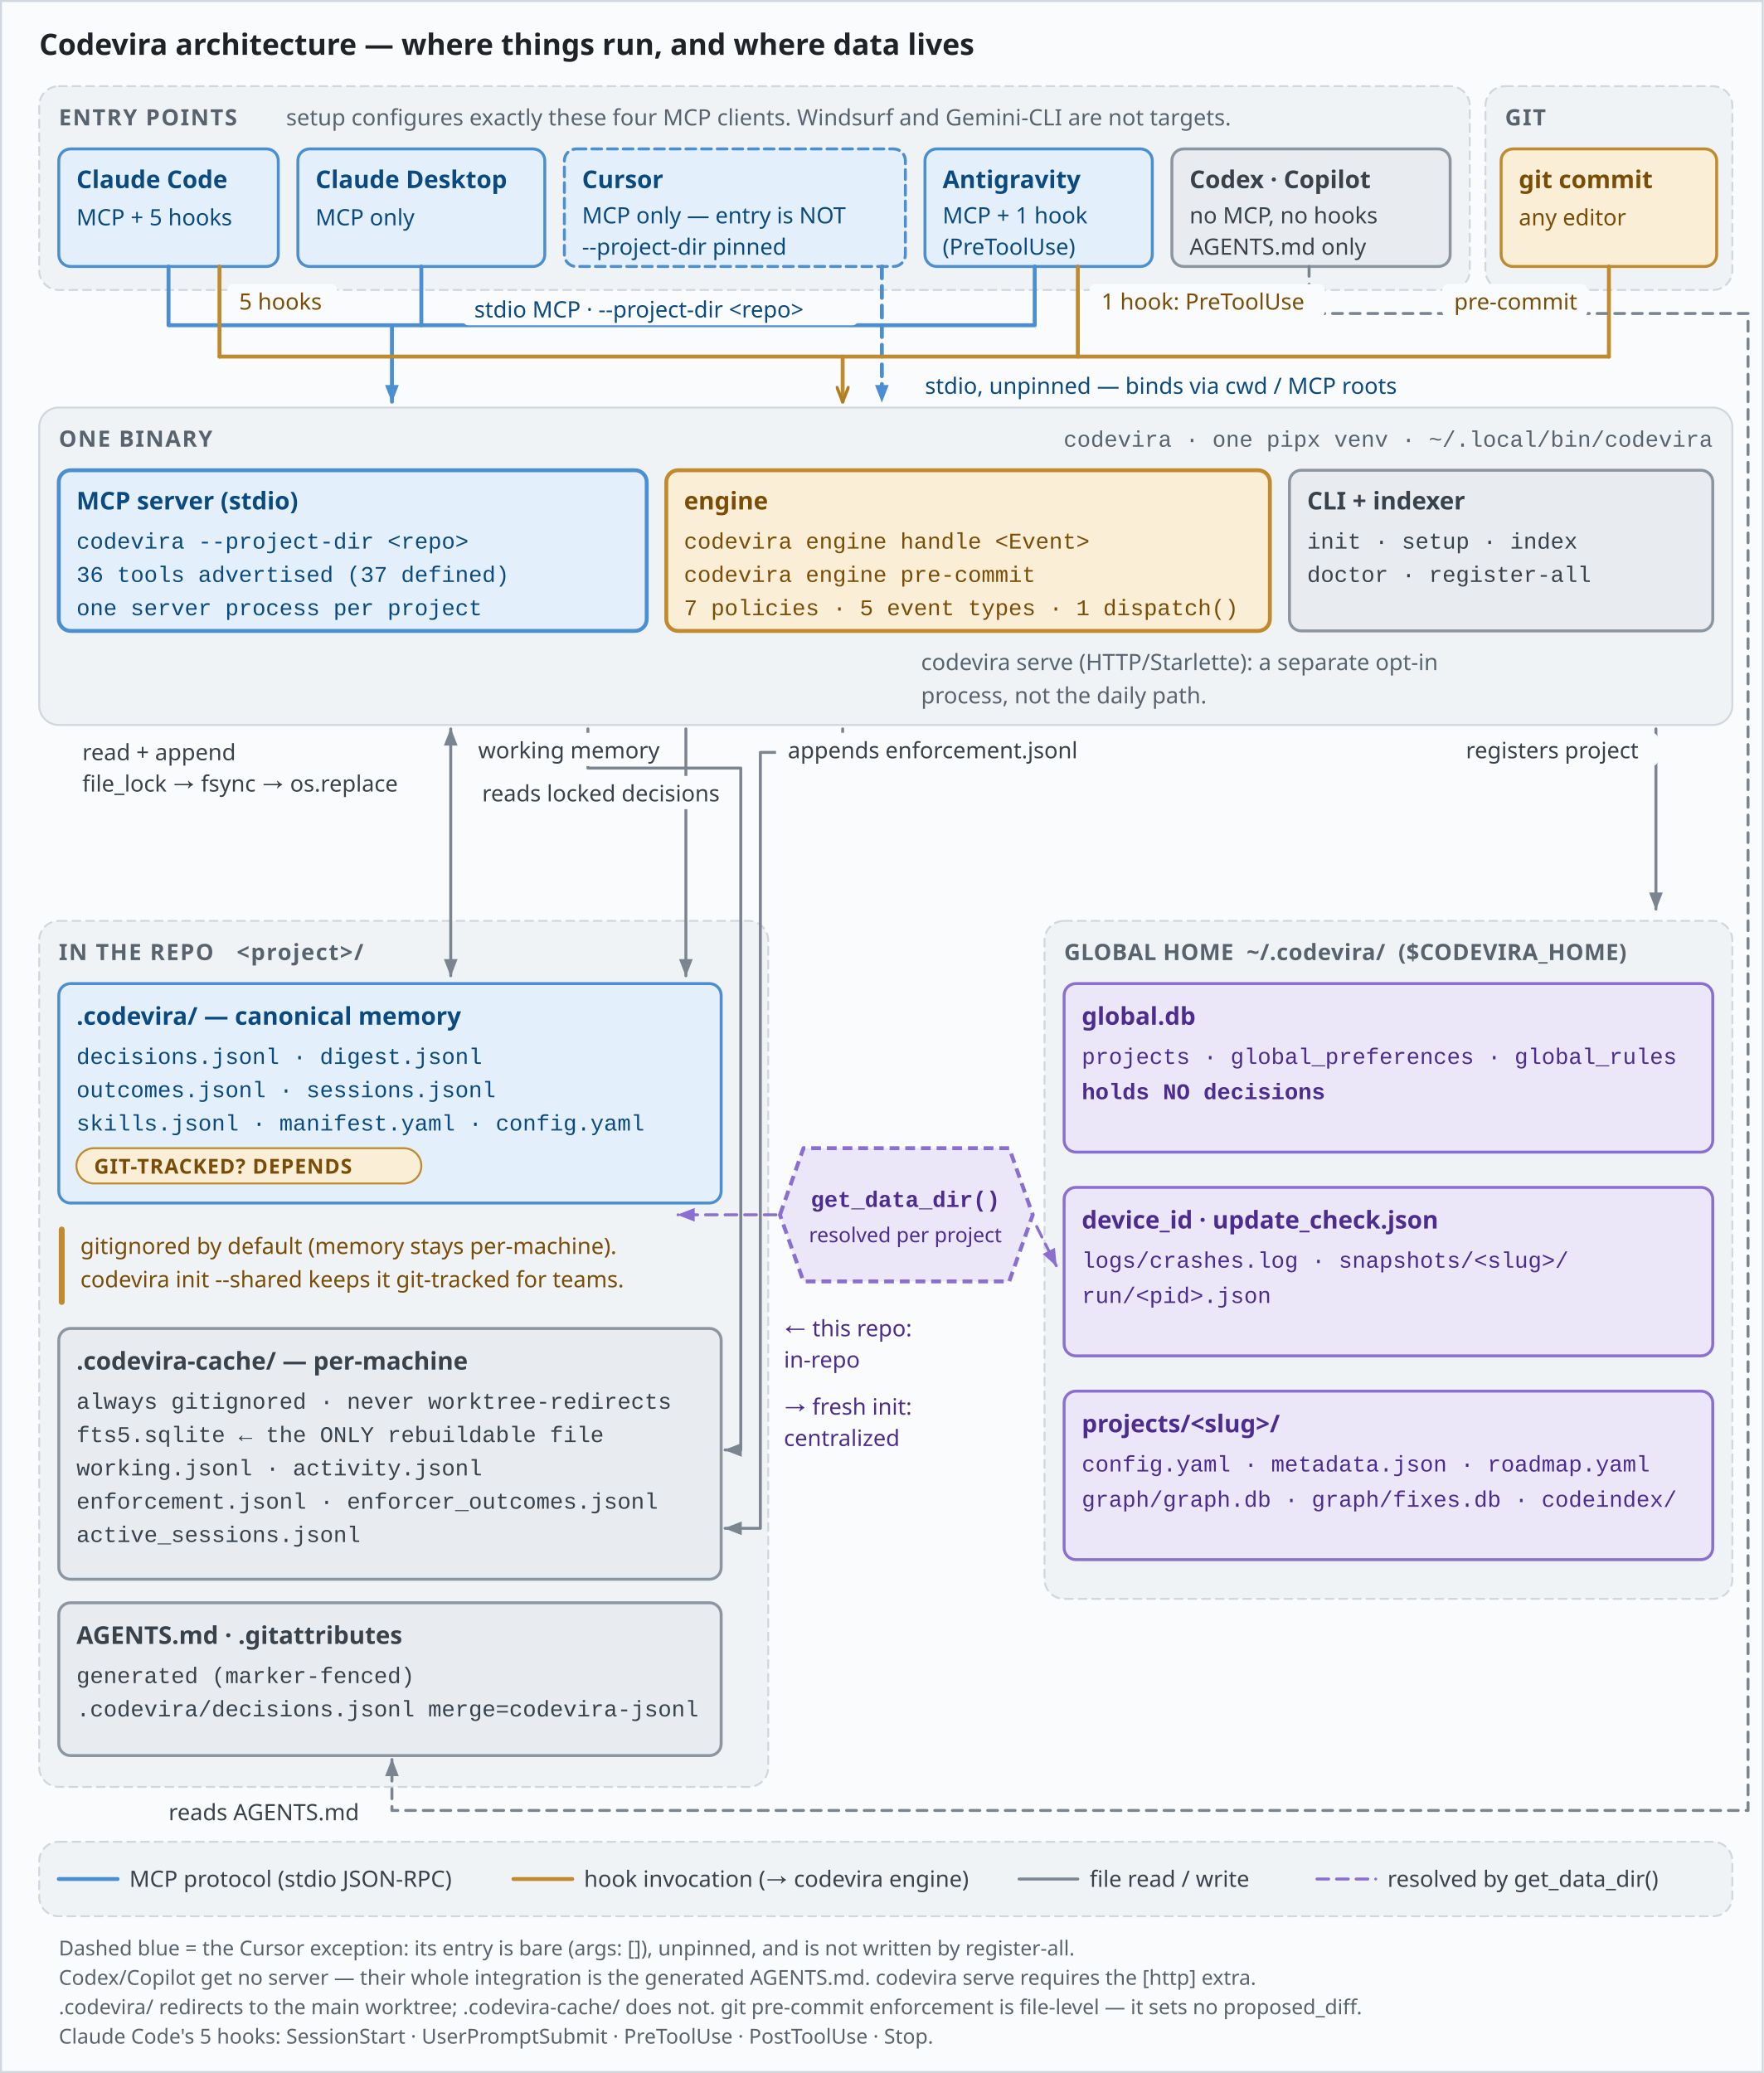
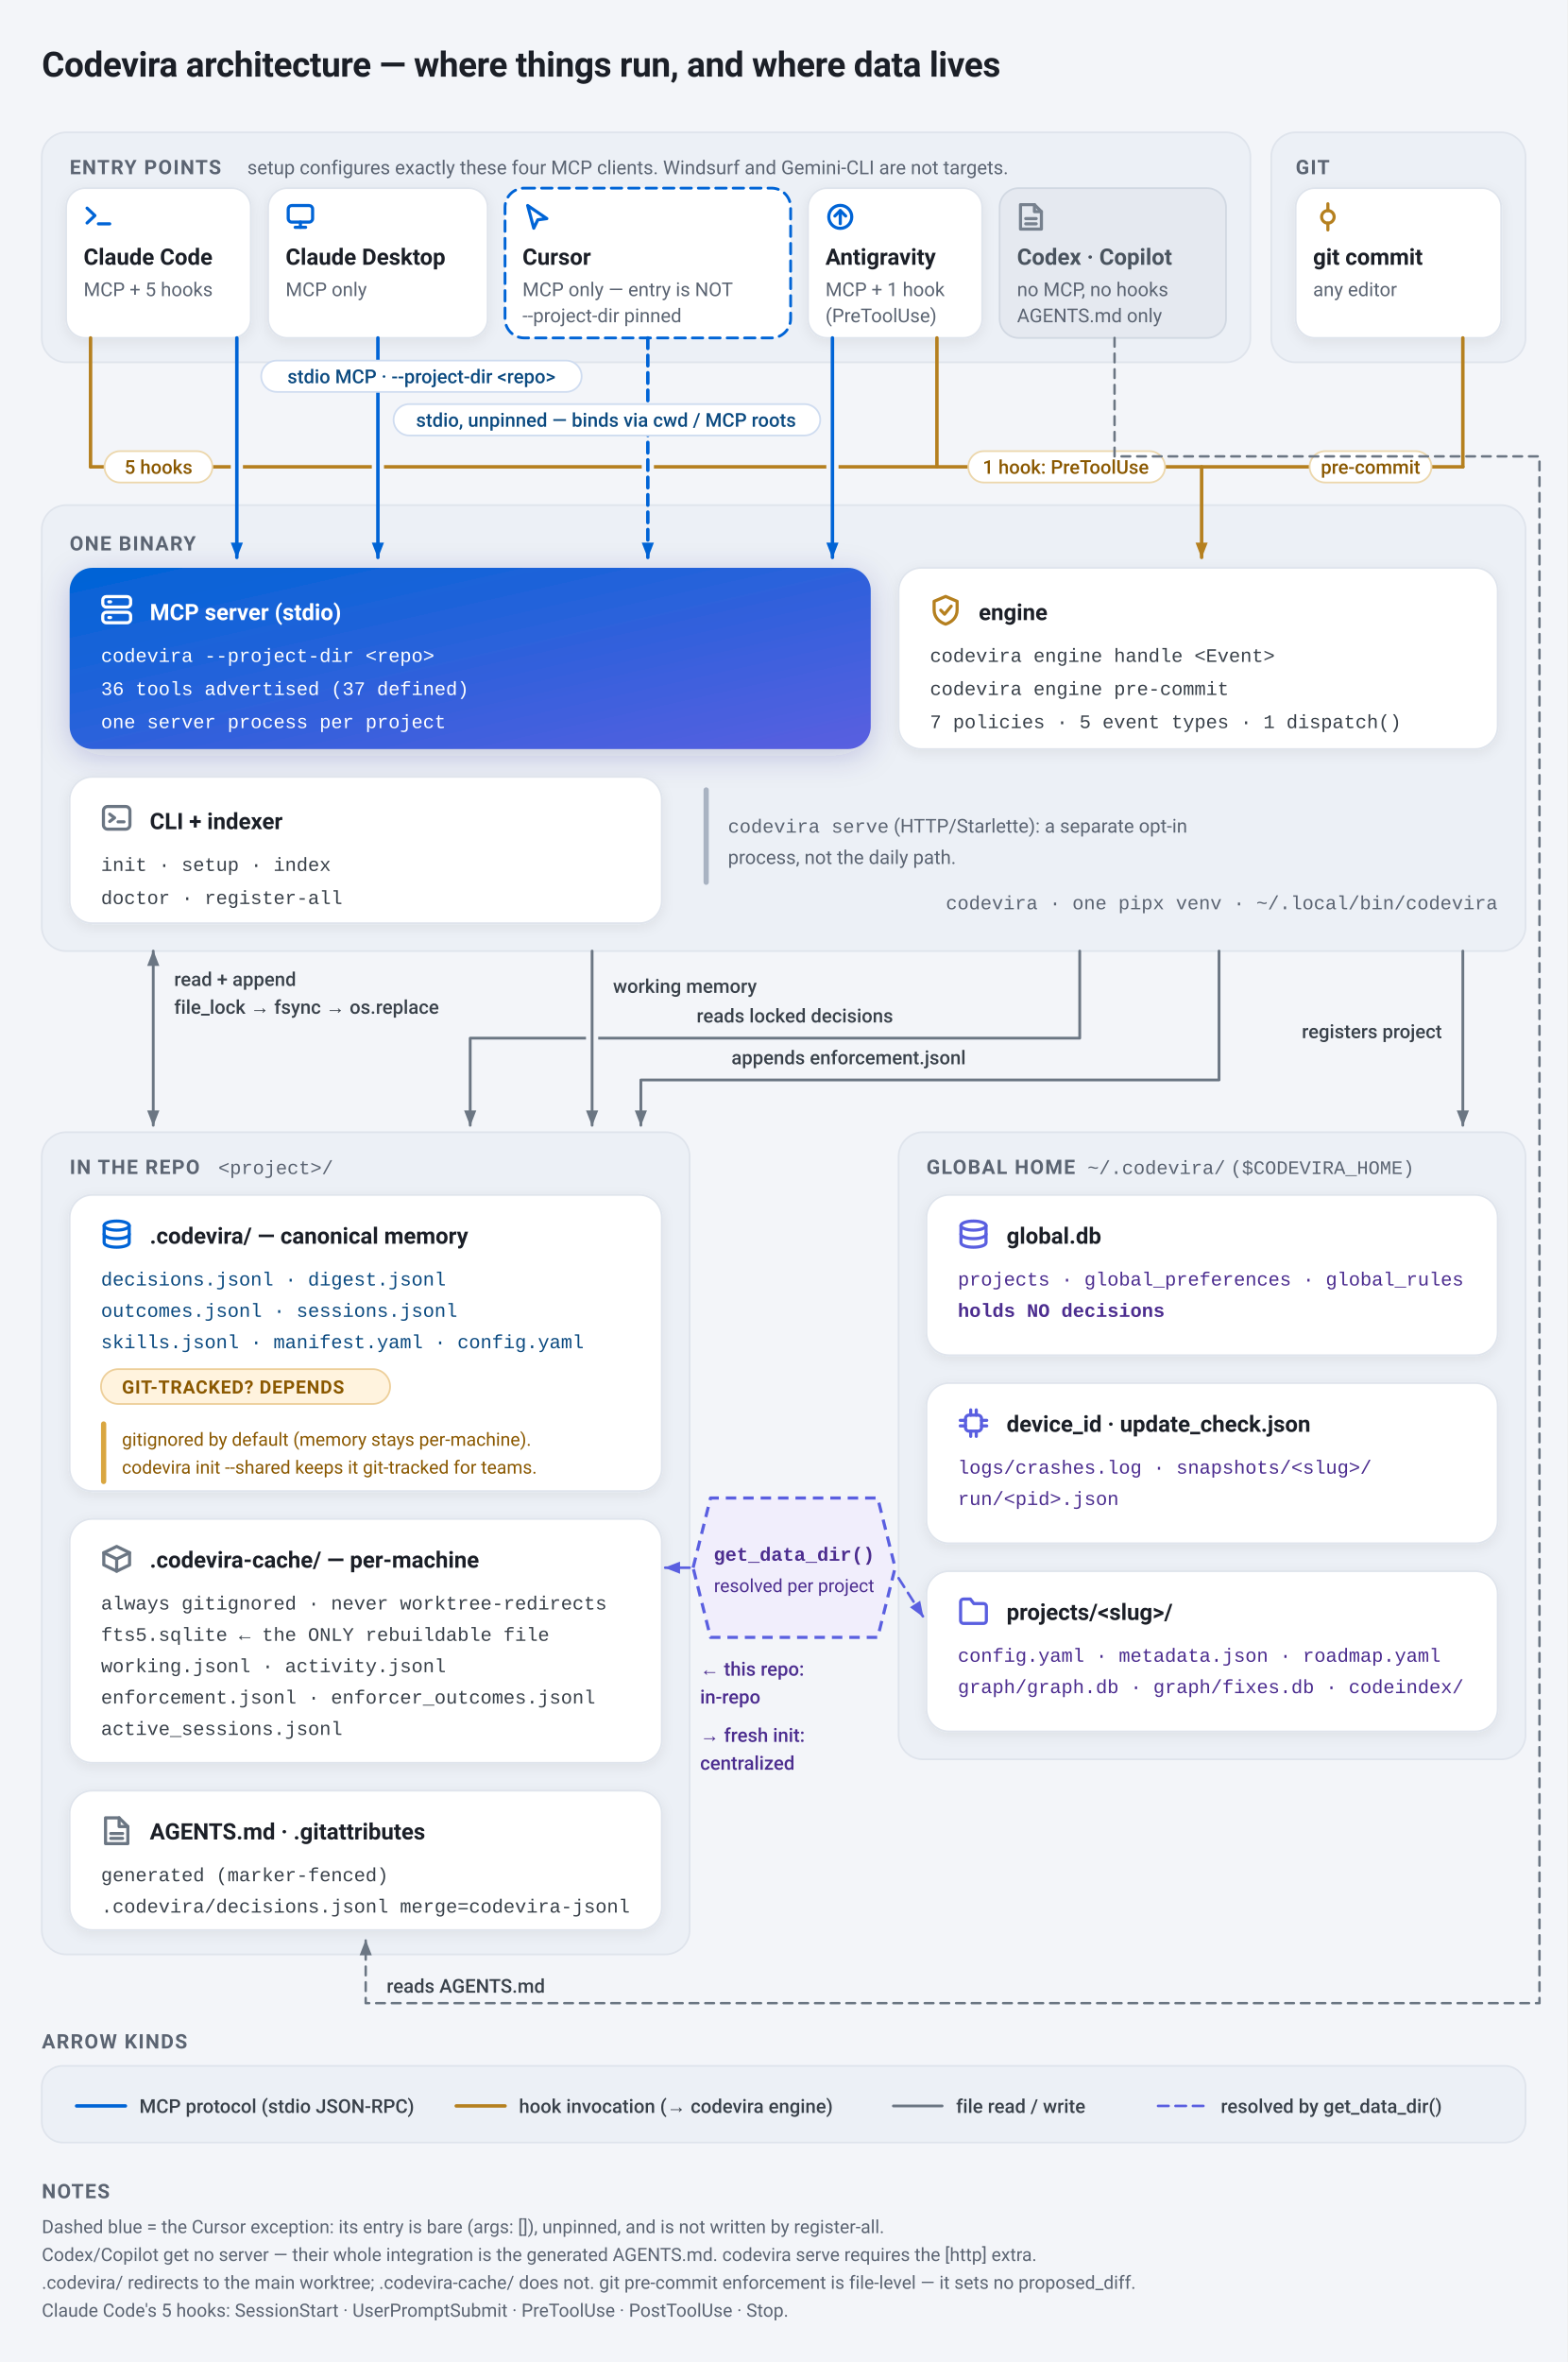
- <svg xmlns="http://www.w3.org/2000/svg" width="900" height="1058" viewBox="0 0 900 1058" preserveAspectRatio="xMidYMid meet" role="img" aria-label="Codevira architecture: entry points, the codevira binary, the two in-repo stores, and the global home" font-family="ui-sans-serif,-apple-system,BlinkMacSystemFont,'Segoe UI','Noto Sans',Helvetica,Arial,sans-serif">
+ <svg xmlns="http://www.w3.org/2000/svg" width="900" height="1356" viewBox="0 0 900 1356" preserveAspectRatio="xMidYMid meet" role="img" aria-label="Codevira architecture: entry points, the codevira binary, the two in-repo stores, and the global home">
  <defs>
+     <linearGradient id="focal" x1="0" y1="0" x2="1" y2="1">
+       <stop offset="0" stop-color="#0064d6" />
+       <stop offset="1" stop-color="#5a5fe0" />
+     </linearGradient>
+     <filter id="sh" x="-40%" y="-40%" width="180%" height="180%">
+       <feDropShadow dx="0" dy="2" stdDeviation="3.5" flood-color="#1b1f27" flood-opacity="0.07" />
+     </filter>
+     <filter id="shbig" x="-40%" y="-40%" width="180%" height="180%">
+       <feDropShadow dx="0" dy="4" stdDeviation="9" flood-color="#2b2f7a" flood-opacity="0.20" />
+     </filter>
    <marker id="ahBlue" markerUnits="userSpaceOnUse" markerWidth="9" markerHeight="7" refX="8.5" refY="3.5" orient="auto">
-       <path d="M0 0 L9 3.5 L0 7 z" fill="#4b8fd0" />
-     </marker>
-     <marker id="ahAmber" markerUnits="userSpaceOnUse" markerWidth="9" markerHeight="7" refX="8" refY="3.5" orient="auto">
-       <path d="M0.5 0.5 L8 3.5 L0.5 6.5" fill="none" stroke="#b07d22" stroke-width="1.6" stroke-linecap="round" stroke-linejoin="round" />
+       <path d="M0 0 L9 3.5 L0 7 z" fill="#0064d6" />
+     </marker>
+     <marker id="ahAmber" markerUnits="userSpaceOnUse" markerWidth="9" markerHeight="7" refX="8.5" refY="3.5" orient="auto">
+       <path d="M0 0 L9 3.5 L0 7 z" fill="#b5801f" />
    </marker>
    <marker id="ahSlate" markerUnits="userSpaceOnUse" markerWidth="9" markerHeight="7" refX="8.5" refY="3.5" orient="auto">
-       <path d="M0 0 L9 3.5 L0 7 z" fill="#7b8590" />
+       <path d="M0 0 L9 3.5 L0 7 z" fill="#6b7683" />
    </marker>
    <marker id="ahSlateBack" markerUnits="userSpaceOnUse" markerWidth="9" markerHeight="7" refX="0.5" refY="3.5" orient="auto">
-       <path d="M9 0 L0 3.5 L9 7 z" fill="#7b8590" />
-     </marker>
-     <marker id="ahPurple" markerUnits="userSpaceOnUse" markerWidth="9" markerHeight="7" refX="8.5" refY="3.5" orient="auto">
-       <path d="M0 0 L9 3.5 L0 7 z" fill="#8a6fd0" />
-     </marker>
+       <path d="M9 0 L0 3.5 L9 7 z" fill="#6b7683" />
+     </marker>
+     <marker id="ahViolet" markerUnits="userSpaceOnUse" markerWidth="9" markerHeight="7" refX="8.5" refY="3.5" orient="auto">
+       <path d="M0 0 L9 3.5 L0 7 z" fill="#5a5fe0" />
+     </marker>
+     <style>
+       text{font-family:-apple-system,BlinkMacSystemFont,"Segoe UI",Roboto,"Helvetica Neue",Arial,sans-serif;fill:#1b1f27}
+       .h1{font-size:20px;font-weight:700;letter-spacing:-0.2px}
+       .eyebrow{font-size:11.5px;font-weight:700;letter-spacing:0.06em;fill:#5b6472}
+       .cap{font-size:11px;fill:#5b6472}
+       .ct{font-size:13px;font-weight:700}
+       .cs{font-size:11px;fill:#5b6472}
+       .m{font-family:ui-monospace,SFMono-Regular,"SF Mono",Menlo,Consolas,"Liberation Mono",monospace;font-size:11px}
+       .lbl{font-size:11px;font-weight:500;fill:#39414a}
+       .fn{font-size:10.5px;fill:#5b6472}
+       .ico{fill:none;stroke-width:1.8;stroke-linecap:round;stroke-linejoin:round}
+     </style>
  </defs>
-   <rect x="0" y="0" width="900" height="1058" fill="#fafbfc" />
-   <rect x="0.5" y="0.5" width="899" height="1057" fill="none" stroke="#d0d7de" stroke-width="1" />
-   <text x="20" y="28" font-size="15" font-weight="600" fill="#1f2328">Codevira architecture — where things run, and where data lives</text>
+   <rect x="0" y="0" width="900" height="1356" fill="#f3f5f9" />
+   <text class="h1" x="24" y="44">Codevira architecture — where things run, and where data lives</text>
+   <rect x="24" y="76" width="694" height="132" rx="14" fill="#ecf0f6" stroke="#dfe4ec" stroke-width="1" />
+   <text class="eyebrow" x="40" y="100">ENTRY POINTS</text>
+   <text class="cap" x="142" y="100">setup configures exactly these four MCP clients. Windsurf and Gemini-CLI are not targets.</text>
+   <rect x="38" y="108" width="106" height="86" rx="11" fill="#ffffff" stroke="#dfe4ec" stroke-width="1" filter="url(#sh)" />
+   <g class="ico" stroke="#0064d6" transform="translate(48,116)">
+     <path d="M2 3.5 L6.5 7.75 L2 12" />
+     <path d="M8.5 12.5 H15" />
+   </g>
+   <text class="ct" x="48" y="152">Claude Code</text>
+   <text class="cs" x="48" y="170">MCP + 5 hooks</text>
+   <rect x="154" y="108" width="126" height="86" rx="11" fill="#ffffff" stroke="#dfe4ec" stroke-width="1" filter="url(#sh)" />
+   <g class="ico" stroke="#0064d6" transform="translate(164,116)">
+     <rect x="1.5" y="2" width="14" height="9.5" rx="2" />
+     <path d="M5.5 14.5 H11.5" />
+     <path d="M8.5 11.5 V14.5" />
+   </g>
+   <text class="ct" x="164" y="152">Claude Desktop</text>
+   <text class="cs" x="164" y="170">MCP only</text>
+   <rect x="290" y="108" width="164" height="86" rx="11" fill="#ffffff" stroke="#0064d6" stroke-width="1.6" stroke-dasharray="6 4" stroke-linecap="round" />
+   <g class="ico" stroke="#0064d6" transform="translate(300,116)">
+     <path d="M3 2 L14 9.5 L8.8 10.2 L6.5 15 Z" />
+   </g>
+   <text class="ct" x="300" y="152">Cursor</text>
+   <text class="cs" x="300" y="170">MCP only — entry is NOT</text>
+   <text class="cs" x="300" y="185">--project-dir pinned</text>
+   <rect x="464" y="108" width="100" height="86" rx="11" fill="#ffffff" stroke="#dfe4ec" stroke-width="1" filter="url(#sh)" />
+   <g class="ico" stroke="#0064d6" transform="translate(474,116)">
+     <circle cx="8.5" cy="8.5" r="6.6" />
+     <path d="M8.5 12.4 V5" />
+     <path d="M5.4 8 L8.5 4.9 L11.6 8" />
+   </g>
+   <text class="ct" x="474" y="152">Antigravity</text>
+   <text class="cs" x="474" y="170">MCP + 1 hook</text>
+   <text class="cs" x="474" y="185">(PreToolUse)</text>
+   <rect x="574" y="108" width="130" height="86" rx="11" fill="#e5e9f0" stroke="#d1d8e2" stroke-width="1" />
+   <g class="ico" stroke="#77818e" transform="translate(584,116)">
+     <path d="M2 1.5 H10 L14 5.5 V15.5 H2 Z" />
+     <path d="M10 1.5 V5.5 H14" />
+     <path d="M5 9.5 H11" />
+     <path d="M5 12.5 H11" />
+   </g>
+   <text class="ct" x="584" y="152" style="fill:#4a545f">Codex · Copilot</text>
+   <text class="cs" x="584" y="170">no MCP, no hooks</text>
+   <text class="cs" x="584" y="185">AGENTS.md only</text>
+   <rect x="730" y="76" width="146" height="132" rx="14" fill="#ecf0f6" stroke="#dfe4ec" stroke-width="1" />
+   <text class="eyebrow" x="744" y="100">GIT</text>
+   <rect x="744" y="108" width="118" height="86" rx="11" fill="#ffffff" stroke="#dfe4ec" stroke-width="1" filter="url(#sh)" />
+   <g class="ico" stroke="#b5801f" transform="translate(754,116)">
+     <circle cx="8.5" cy="8.5" r="3.6" />
+     <path d="M8.5 1 V4.9" />
+     <path d="M8.5 12.1 V16" />
+   </g>
+   <text class="ct" x="754" y="152">git commit</text>
+   <text class="cs" x="754" y="170">any editor</text>
+   <rect x="24" y="290" width="852" height="256" rx="14" fill="#ecf0f6" stroke="#dfe4ec" stroke-width="1" />
+   <text class="eyebrow" x="40" y="316">ONE BINARY</text>
+   <g fill="none" stroke="#b5801f" stroke-width="2" stroke-linecap="round" stroke-linejoin="round">
+     <path d="M52 194 V268" />
+     <path d="M538 194 V268" />
+     <path d="M840 194 V268" />
+     <path d="M52 268 H840" />
+     <path d="M690 268 V320" marker-end="url(#ahAmber)" />
+   </g>
+   <g stroke="#f3f5f9" stroke-width="7" stroke-linecap="butt">
+     <path d="M136 259 V277" />
+     <path d="M217 259 V277" />
+     <path d="M372 259 V277" />
+     <path d="M478 259 V277" />
+   </g>
+   <g fill="none" stroke="#0064d6" stroke-width="2" stroke-linecap="round">
+     <path d="M136 194 V320" marker-end="url(#ahBlue)" />
+     <path d="M217 194 V320" marker-end="url(#ahBlue)" />
+     <path d="M372 194 V320" stroke-dasharray="6 4" marker-end="url(#ahBlue)" />
+     <path d="M478 194 V320" marker-end="url(#ahBlue)" />
+   </g>
  <g>
-     <rect x="20" y="44" width="730" height="104" rx="10" fill="#f0f3f6" stroke="#d0d7de" stroke-width="1" stroke-dasharray="4 3" stroke-linecap="round" />
-     <text x="30" y="64" font-size="11.5" font-weight="600" letter-spacing="0.06em" fill="#59636e">ENTRY POINTS</text>
-     <text x="146" y="64" font-size="11.5" fill="#59636e">setup configures exactly these four MCP clients. Windsurf and Gemini-CLI are not targets.</text>
-     <rect x="30" y="76" width="112" height="60" rx="6" fill="#e3f0fb" stroke="#4b8fd0" stroke-width="1.5" />
-     <text x="39" y="96" font-size="12.5" font-weight="600" fill="#0b4a80">Claude Code</text>
-     <text x="39" y="115" font-size="11.5" fill="#0b4a80">MCP + 5 hooks</text>
-     <rect x="152" y="76" width="126" height="60" rx="6" fill="#e3f0fb" stroke="#4b8fd0" stroke-width="1.5" />
-     <text x="161" y="96" font-size="12.5" font-weight="600" fill="#0b4a80">Claude Desktop</text>
-     <text x="161" y="115" font-size="11.5" fill="#0b4a80">MCP only</text>
-     <rect x="288" y="76" width="174" height="60" rx="6" fill="#e3f0fb" stroke="#4b8fd0" stroke-width="1.5" stroke-dasharray="5 3" stroke-linecap="round" />
-     <text x="297" y="96" font-size="12.5" font-weight="600" fill="#0b4a80">Cursor</text>
-     <text x="297" y="114" font-size="11.5" fill="#0b4a80">MCP only — entry is NOT</text>
-     <text x="297" y="130" font-size="11.5" fill="#0b4a80">--project-dir pinned</text>
-     <rect x="472" y="76" width="116" height="60" rx="6" fill="#e3f0fb" stroke="#4b8fd0" stroke-width="1.5" />
-     <text x="481" y="96" font-size="12.5" font-weight="600" fill="#0b4a80">Antigravity</text>
-     <text x="481" y="114" font-size="11.5" fill="#0b4a80">MCP + 1 hook</text>
-     <text x="481" y="130" font-size="11.5" fill="#0b4a80">(PreToolUse)</text>
-     <rect x="598" y="76" width="142" height="60" rx="6" fill="#e8ecf0" stroke="#8c96a0" stroke-width="1.5" />
-     <text x="607" y="96" font-size="12.5" font-weight="600" fill="#39414a">Codex · Copilot</text>
-     <text x="607" y="114" font-size="11.5" fill="#39414a">no MCP, no hooks</text>
-     <text x="607" y="130" font-size="11.5" fill="#39414a">AGENTS.md only</text>
-   </g>
-   <g>
-     <rect x="758" y="44" width="126" height="104" rx="10" fill="#f0f3f6" stroke="#d0d7de" stroke-width="1" stroke-dasharray="4 3" stroke-linecap="round" />
-     <text x="768" y="64" font-size="11.5" font-weight="600" letter-spacing="0.06em" fill="#59636e">GIT</text>
-     <rect x="766" y="76" width="110" height="60" rx="6" fill="#fbeed6" stroke="#c08a2e" stroke-width="1.5" />
-     <text x="775" y="96" font-size="12.5" font-weight="600" fill="#7a4d06">git commit</text>
-     <text x="775" y="115" font-size="11.5" fill="#7a4d06">any editor</text>
-   </g>
-   <g>
-     <rect x="20" y="208" width="864" height="162" rx="10" fill="#f0f3f6" stroke="#d0d7de" stroke-width="1" />
-     <text x="30" y="228" font-size="11.5" font-weight="600" letter-spacing="0.06em" fill="#59636e">ONE BINARY</text>
-     <text x="874" y="228" font-size="11.5" text-anchor="end" fill="#59636e" font-family="ui-monospace,SFMono-Regular,'SF Mono',Menlo,Consolas,'Liberation Mono',monospace">codevira · one pipx venv · ~/.local/bin/codevira</text>
-     <rect x="30" y="240" width="300" height="82" rx="6" fill="#e3f0fb" stroke="#4b8fd0" stroke-width="2" />
-     <text x="39" y="260" font-size="12.5" font-weight="600" fill="#0b4a80">MCP server (stdio)</text>
-     <g font-size="11.5" fill="#0b4a80" font-family="ui-monospace,SFMono-Regular,'SF Mono',Menlo,Consolas,'Liberation Mono',monospace">
-       <text x="39" y="280">codevira --project-dir &lt;repo&gt;</text>
-       <text x="39" y="297">36 tools advertised (37 defined)</text>
-       <text x="39" y="314">one server process per project</text>
-     </g>
-     <rect x="340" y="240" width="308" height="82" rx="6" fill="#fbeed6" stroke="#c08a2e" stroke-width="2" />
-     <text x="349" y="260" font-size="12.5" font-weight="600" fill="#7a4d06">engine</text>
-     <g font-size="11.5" fill="#7a4d06" font-family="ui-monospace,SFMono-Regular,'SF Mono',Menlo,Consolas,'Liberation Mono',monospace">
-       <text x="349" y="280">codevira engine handle &lt;Event&gt;</text>
-       <text x="349" y="297">codevira engine pre-commit</text>
-       <text x="349" y="314">7 policies · 5 event types · 1 dispatch()</text>
-     </g>
-     <rect x="658" y="240" width="216" height="82" rx="6" fill="#e8ecf0" stroke="#8c96a0" stroke-width="1.5" />
-     <text x="667" y="260" font-size="12.5" font-weight="600" fill="#39414a">CLI + indexer</text>
-     <g font-size="11.5" fill="#39414a" font-family="ui-monospace,SFMono-Regular,'SF Mono',Menlo,Consolas,'Liberation Mono',monospace">
-       <text x="667" y="280">init · setup · index</text>
-       <text x="667" y="297">doctor · register-all</text>
-     </g>
-     <g font-size="11.5" fill="#59636e">
-       <text x="470" y="342">codevira serve (HTTP/Starlette): a separate opt-in</text>
-       <text x="470" y="359">process, not the daily path.</text>
-     </g>
-   </g>
-   <g>
-     <rect x="20" y="470" width="372" height="442" rx="10" fill="#f0f3f6" stroke="#d0d7de" stroke-width="1" stroke-dasharray="4 3" stroke-linecap="round" />
-     <text x="30" y="490" font-size="11.5" font-weight="600" letter-spacing="0.06em" fill="#59636e">IN THE REPO   &lt;project&gt;/</text>
-     <rect x="30" y="502" width="338" height="112" rx="6" fill="#e3f0fb" stroke="#4b8fd0" stroke-width="1.5" />
-     <text x="39" y="523" font-size="12.5" font-weight="600" fill="#0b4a80">.codevira/ — canonical memory</text>
-     <g font-size="11.5" fill="#0b4a80" font-family="ui-monospace,SFMono-Regular,'SF Mono',Menlo,Consolas,'Liberation Mono',monospace">
-       <text x="39" y="543">decisions.jsonl · digest.jsonl</text>
-       <text x="39" y="560">outcomes.jsonl · sessions.jsonl</text>
-       <text x="39" y="577">skills.jsonl · manifest.yaml · config.yaml</text>
-     </g>
-     <rect x="39" y="586" width="176" height="18" rx="9" fill="#fbeed6" stroke="#c08a2e" stroke-width="1" />
-     <text x="48" y="599" font-size="10.5" font-weight="600" letter-spacing="0.04em" fill="#7a4d06">GIT-TRACKED? DEPENDS</text>
-     <rect x="30" y="626" width="3" height="40" rx="1.5" fill="#c08a2e" />
-     <text x="41" y="640" font-size="11.5" fill="#7a4d06">gitignored by default (memory stays per-machine).</text>
-     <text x="41" y="657" font-size="11.5" fill="#7a4d06">codevira init --shared keeps it git-tracked for teams.</text>
-     <rect x="30" y="678" width="338" height="128" rx="6" fill="#e8ecf0" stroke="#8c96a0" stroke-width="1.5" />
-     <text x="39" y="699" font-size="12.5" font-weight="600" fill="#39414a">.codevira-cache/ — per-machine</text>
-     <g font-size="11.5" fill="#39414a" font-family="ui-monospace,SFMono-Regular,'SF Mono',Menlo,Consolas,'Liberation Mono',monospace">
-       <text x="39" y="719">always gitignored · never worktree-redirects</text>
-       <text x="39" y="736">fts5.sqlite  ← the ONLY rebuildable file</text>
-       <text x="39" y="753">working.jsonl · activity.jsonl</text>
-       <text x="39" y="770">enforcement.jsonl · enforcer_outcomes.jsonl</text>
-       <text x="39" y="787">active_sessions.jsonl</text>
-     </g>
-     <rect x="30" y="818" width="338" height="78" rx="6" fill="#e8ecf0" stroke="#8c96a0" stroke-width="1.5" />
-     <text x="39" y="839" font-size="12.5" font-weight="600" fill="#39414a">AGENTS.md  ·  .gitattributes</text>
-     <g font-size="11.5" fill="#39414a" font-family="ui-monospace,SFMono-Regular,'SF Mono',Menlo,Consolas,'Liberation Mono',monospace">
-       <text x="39" y="859">generated (marker-fenced)</text>
-       <text x="39" y="876">.codevira/decisions.jsonl merge=codevira-jsonl</text>
-     </g>
-   </g>
-   <g>
-     <rect x="533" y="470" width="351" height="346" rx="10" fill="#f0f3f6" stroke="#d0d7de" stroke-width="1" stroke-dasharray="4 3" stroke-linecap="round" />
-     <text x="543" y="490" font-size="11.5" font-weight="600" letter-spacing="0.02em" fill="#59636e">GLOBAL HOME  ~/.codevira/  ($CODEVIRA_HOME)</text>
-     <rect x="543" y="502" width="331" height="86" rx="6" fill="#ece6f9" stroke="#8a6fd0" stroke-width="1.5" />
-     <text x="552" y="523" font-size="12.5" font-weight="600" fill="#4c2d8f">global.db</text>
-     <g font-size="11.5" fill="#4c2d8f" font-family="ui-monospace,SFMono-Regular,'SF Mono',Menlo,Consolas,'Liberation Mono',monospace">
-       <text x="552" y="543">projects · global_preferences · global_rules</text>
-       <text x="552" y="561" font-weight="700">holds NO decisions</text>
-     </g>
-     <rect x="543" y="606" width="331" height="86" rx="6" fill="#ece6f9" stroke="#8a6fd0" stroke-width="1.5" />
-     <text x="552" y="627" font-size="12.5" font-weight="600" fill="#4c2d8f">device_id · update_check.json</text>
-     <g font-size="11.5" fill="#4c2d8f" font-family="ui-monospace,SFMono-Regular,'SF Mono',Menlo,Consolas,'Liberation Mono',monospace">
-       <text x="552" y="647">logs/crashes.log · snapshots/&lt;slug&gt;/</text>
-       <text x="552" y="665">run/&lt;pid&gt;.json</text>
-     </g>
-     <rect x="543" y="710" width="331" height="86" rx="6" fill="#ece6f9" stroke="#8a6fd0" stroke-width="1.5" />
-     <text x="552" y="731" font-size="12.5" font-weight="600" fill="#4c2d8f">projects/&lt;slug&gt;/</text>
-     <g font-size="11.5" fill="#4c2d8f" font-family="ui-monospace,SFMono-Regular,'SF Mono',Menlo,Consolas,'Liberation Mono',monospace">
-       <text x="552" y="751">config.yaml · metadata.json · roadmap.yaml</text>
-       <text x="552" y="769">graph/graph.db · graph/fixes.db · codeindex/</text>
-     </g>
-   </g>
-   <g>
-     <path d="M398 620 L410 586 L515 586 L527 620 L515 654 L410 654 Z" fill="#ece6f9" stroke="#8a6fd0" stroke-width="2" stroke-dasharray="5 3" stroke-linejoin="round" />
-     <text x="462" y="616" font-size="11.5" text-anchor="middle" fill="#4c2d8f" font-weight="600" font-family="ui-monospace,SFMono-Regular,'SF Mono',Menlo,Consolas,'Liberation Mono',monospace">get_data_dir()</text>
-     <text x="462" y="634" font-size="10.5" text-anchor="middle" fill="#4c2d8f">resolved per project</text>
-     <path d="M396 620 L346 620" fill="none" stroke="#8a6fd0" stroke-width="1.5" stroke-dasharray="6 4" stroke-linecap="round" marker-end="url(#ahPurple)" />
-     <path d="M529 626 L539 646" fill="none" stroke="#8a6fd0" stroke-width="1.5" stroke-dasharray="6 4" stroke-linecap="round" marker-end="url(#ahPurple)" />
-     <g font-size="11.5" fill="#4c2d8f">
-       <text x="400" y="682">← this repo:</text>
-       <text x="400" y="698">in-repo</text>
-       <text x="400" y="722">→ fresh init:</text>
-       <text x="400" y="738">centralized</text>
-     </g>
-   </g>
-   <g fill="none" stroke-linecap="round" stroke-linejoin="round">
-     <g stroke="#4b8fd0" stroke-width="2">
-       <path d="M86 136 L86 166 L528 166 L528 136" />
-       <path d="M215 136 L215 166" />
-       <path d="M200 166 L200 205" marker-end="url(#ahBlue)" />
-       <path d="M450 136 L450 205" stroke-dasharray="6 4" marker-end="url(#ahBlue)" />
-     </g>
-     <g stroke="#c08a2e" stroke-width="2">
-       <path d="M112 136 L112 182" />
-       <path d="M550 136 L550 182" />
-       <path d="M821 136 L821 182" />
-       <path d="M821 182 L112 182" />
-       <path d="M430 182 L430 205" marker-end="url(#ahAmber)" />
-     </g>
-     <g stroke="#7b8590" stroke-width="1.5">
-       <path d="M230 372 L230 498" marker-start="url(#ahSlateBack)" marker-end="url(#ahSlate)" />
-       <path d="M350 372 L350 498" marker-end="url(#ahSlate)" />
-       <path d="M300 372 L300 392 L378 392 L378 740 L370 740" marker-end="url(#ahSlate)" />
-       <path d="M430 372 L430 384 L388 384 L388 780 L370 780" marker-end="url(#ahSlate)" />
-       <path d="M845 372 L845 464" marker-end="url(#ahSlate)" />
-       <path d="M668 136 L668 160 L892 160 L892 924 L200 924 L200 898" stroke-dasharray="5 4" marker-end="url(#ahSlate)" />
-     </g>
-   </g>
-   <g font-size="11.5" font-weight="500">
-     <rect x="236" y="149" width="202" height="17" rx="3" fill="#fafbfc" />
-     <text x="242" y="162" fill="#0b4a80">stdio MCP · --project-dir &lt;repo&gt;</text>
-     <rect x="466" y="188" width="270" height="17" rx="3" fill="#fafbfc" />
-     <text x="472" y="201" fill="#0b4a80">stdio, unpinned — binds via cwd / MCP roots</text>
-     <rect x="116" y="145" width="56" height="17" rx="3" fill="#fafbfc" />
-     <text x="122" y="158" fill="#7a4d06">5 hooks</text>
-     <rect x="556" y="145" width="120" height="17" rx="3" fill="#fafbfc" />
-     <text x="562" y="158" fill="#7a4d06">1 hook: PreToolUse</text>
-     <rect x="736" y="145" width="74" height="17" rx="3" fill="#fafbfc" />
-     <text x="742" y="158" fill="#7a4d06">pre-commit</text>
-     <rect x="36" y="374" width="182" height="34" rx="3" fill="#fafbfc" />
-     <text x="42" y="388" fill="#39414a">read + append</text>
-     <text x="42" y="404" fill="#39414a">file_lock → fsync → os.replace</text>
-     <rect x="238" y="374" width="108" height="17" rx="3" fill="#fafbfc" />
-     <text x="244" y="387" fill="#39414a">working memory</text>
-     <rect x="240" y="396" width="136" height="17" rx="3" fill="#fafbfc" />
-     <text x="246" y="409" fill="#39414a">reads locked decisions</text>
-     <rect x="396" y="374" width="164" height="17" rx="3" fill="#fafbfc" />
-     <text x="402" y="387" fill="#39414a">appends enforcement.jsonl</text>
-     <rect x="742" y="374" width="104" height="17" rx="3" fill="#fafbfc" />
-     <text x="748" y="387" fill="#39414a">registers project</text>
-     <rect x="80" y="916" width="116" height="17" rx="3" fill="#fafbfc" />
-     <text x="86" y="929" fill="#39414a">reads AGENTS.md</text>
-   </g>
-   <g>
-     <rect x="20" y="940" width="864" height="38" rx="10" fill="#f0f3f6" stroke="#d0d7de" stroke-width="1" stroke-dasharray="4 3" stroke-linecap="round" />
-     <g stroke-linecap="round" fill="none">
-       <path d="M30 959 L60 959" stroke="#4b8fd0" stroke-width="2" />
-       <path d="M262 959 L292 959" stroke="#c08a2e" stroke-width="2" />
-       <path d="M520 959 L550 959" stroke="#7b8590" stroke-width="1.5" />
-       <path d="M672 959 L702 959" stroke="#8a6fd0" stroke-width="1.5" stroke-dasharray="6 4" />
-     </g>
-     <g font-size="11.5" fill="#39414a">
-       <text x="66" y="963">MCP protocol (stdio JSON-RPC)</text>
-       <text x="298" y="963">hook invocation (→ codevira engine)</text>
-       <text x="556" y="963">file read / write</text>
-       <text x="708" y="963">resolved by get_data_dir()</text>
-     </g>
-   </g>
-   <g font-size="10.5" fill="#59636e">
-     <text x="30" y="998">Dashed blue = the Cursor exception: its entry is bare (args: []), unpinned, and is not written by register-all.</text>
-     <text x="30" y="1013">Codex/Copilot get no server — their whole integration is the generated AGENTS.md. codevira serve requires the [http] extra.</text>
-     <text x="30" y="1028">.codevira/ redirects to the main worktree; .codevira-cache/ does not. git pre-commit enforcement is file-level — it sets no proposed_diff.</text>
-     <text x="30" y="1043">Claude Code's 5 hooks: SessionStart · UserPromptSubmit · PreToolUse · PostToolUse · Stop.</text>
-   </g>
+     <rect x="150" y="207" width="184" height="18" rx="9" fill="#ffffff" stroke="#cfdcf0" stroke-width="1" />
+     <text class="lbl" x="242" y="220" text-anchor="middle" style="fill:#0b4a80">stdio MCP · --project-dir &lt;repo&gt;</text>
+     <rect x="226" y="232" width="245" height="18" rx="9" fill="#ffffff" stroke="#cfdcf0" stroke-width="1" />
+     <text class="lbl" x="348" y="245" text-anchor="middle" style="fill:#0b4a80">stdio, unpinned — binds via cwd / MCP roots</text>
+     <rect x="60" y="259" width="62" height="18" rx="9" fill="#ffffff" stroke="#ecd7ac" stroke-width="1" />
+     <text class="lbl" x="91" y="272" text-anchor="middle" style="fill:#8a5800">5 hooks</text>
+     <rect x="556" y="259" width="113" height="18" rx="9" fill="#ffffff" stroke="#ecd7ac" stroke-width="1" />
+     <text class="lbl" x="612" y="272" text-anchor="middle" style="fill:#8a5800">1 hook: PreToolUse</text>
+     <rect x="752" y="259" width="70" height="18" rx="9" fill="#ffffff" stroke="#ecd7ac" stroke-width="1" />
+     <text class="lbl" x="787" y="272" text-anchor="middle" style="fill:#8a5800">pre-commit</text>
+   </g>
+   <rect x="40" y="326" width="460" height="104" rx="13" fill="url(#focal)" filter="url(#shbig)" />
+   <g class="ico" stroke="#ffffff" stroke-width="2" transform="translate(58,341)">
+     <rect x="1" y="1.5" width="16" height="6" rx="2" />
+     <rect x="1" y="10.5" width="16" height="6" rx="2" />
+     <path d="M4.5 4.5 H5.5" />
+     <path d="M4.5 13.5 H5.5" />
+   </g>
+   <text class="ct" x="86" y="356" style="fill:#ffffff">MCP server (stdio)</text>
+   <text class="m" x="58" y="380" style="fill:#ffffff">codevira --project-dir &lt;repo&gt;</text>
+   <text class="m" x="58" y="399" style="fill:#ffffff">36 tools advertised (37 defined)</text>
+   <text class="m" x="58" y="418" style="fill:#ffffff">one server process per project</text>
+   <rect x="516" y="326" width="344" height="104" rx="13" fill="#ffffff" stroke="#dfe4ec" stroke-width="1" filter="url(#sh)" />
+   <g class="ico" stroke="#b5801f" transform="translate(534,341)">
+     <path d="M9 1.4 L15.6 4.2 V9.2 C15.6 13.4 12.6 16.2 9 17.3 C5.4 16.2 2.4 13.4 2.4 9.2 V4.2 Z" />
+     <path d="M6.2 9.3 L8.4 11.6 L12.2 7" />
+   </g>
+   <text class="ct" x="562" y="356">engine</text>
+   <text class="m" x="534" y="380" style="fill:#39414a">codevira engine handle &lt;Event&gt;</text>
+   <text class="m" x="534" y="399" style="fill:#39414a">codevira engine pre-commit</text>
+   <text class="m" x="534" y="418" style="fill:#39414a">7 policies · 5 event types · 1 dispatch()</text>
+   <rect x="40" y="446" width="340" height="84" rx="13" fill="#ffffff" stroke="#dfe4ec" stroke-width="1" filter="url(#sh)" />
+   <g class="ico" stroke="#6b7683" transform="translate(58,461)">
+     <rect x="1.4" y="2" width="15.2" height="13" rx="2.4" />
+     <path d="M5 6.4 L7.8 8.5 L5 10.6" />
+     <path d="M9.8 10.8 H13.2" />
+   </g>
+   <text class="ct" x="86" y="476">CLI + indexer</text>
+   <text class="m" x="58" y="500" style="fill:#39414a">init · setup · index</text>
+   <text class="m" x="58" y="519" style="fill:#39414a">doctor · register-all</text>
+   <rect x="404" y="452" width="3" height="56" rx="1.5" fill="#a9b3c2" />
+   <text class="cap" x="418" y="478">
+     <tspan class="m">codevira serve</tspan> (HTTP/Starlette): a separate opt-in</text>
+   <text class="cap" x="418" y="496">process, not the daily path.</text>
+   <text class="m" x="860" y="522" text-anchor="end" style="fill:#5b6472">codevira · one pipx venv · ~/.local/bin/codevira</text>
+   <g fill="none" stroke="#6b7683" stroke-width="1.6" stroke-linecap="round" stroke-linejoin="round">
+     <path d="M88 546 V646" marker-start="url(#ahSlateBack)" marker-end="url(#ahSlate)" />
+     <path d="M620 546 V596 H270 V646" marker-end="url(#ahSlate)" />
+   </g>
+   <path d="M340 588 V604" stroke="#f3f5f9" stroke-width="7" stroke-linecap="butt" />
+   <g fill="none" stroke="#6b7683" stroke-width="1.6" stroke-linecap="round" stroke-linejoin="round">
+     <path d="M340 546 V646" marker-end="url(#ahSlate)" />
+     <path d="M700 546 V620 H368 V646" marker-end="url(#ahSlate)" />
+     <path d="M840 546 V646" marker-end="url(#ahSlate)" />
+   </g>
+   <text class="lbl" x="100" y="566">read + append</text>
+   <text class="lbl" x="100" y="582">file_lock → fsync → os.replace</text>
+   <text class="lbl" x="352" y="570">working memory</text>
+   <text class="lbl" x="400" y="587">reads locked decisions</text>
+   <text class="lbl" x="420" y="611">appends enforcement.jsonl</text>
+   <text class="lbl" x="828" y="596" text-anchor="end">registers project</text>
+   <rect x="24" y="650" width="372" height="472" rx="14" fill="#ecf0f6" stroke="#dfe4ec" stroke-width="1" />
+   <text class="eyebrow" x="40" y="674">IN THE REPO   <tspan class="m" style="font-weight:400;letter-spacing:0">&lt;project&gt;/</tspan>
+   </text>
+   <rect x="40" y="686" width="340" height="170" rx="13" fill="#ffffff" stroke="#dfe4ec" stroke-width="1" filter="url(#sh)" />
+   <g class="ico" stroke="#0064d6" transform="translate(58,700)">
+     <ellipse cx="9" cy="3.6" rx="7.2" ry="2.6" />
+     <path d="M1.8 3.6 V13.4 C1.8 14.9 5 16 9 16 C13 16 16.2 14.9 16.2 13.4 V3.6" />
+     <path d="M1.8 8.5 C1.8 10 5 11.1 9 11.1 C13 11.1 16.2 10 16.2 8.5" />
+   </g>
+   <text class="ct" x="86" y="714">.codevira/ — canonical memory</text>
+   <text class="m" x="58" y="738" style="fill:#0b4a80">decisions.jsonl · digest.jsonl</text>
+   <text class="m" x="58" y="756" style="fill:#0b4a80">outcomes.jsonl · sessions.jsonl</text>
+   <text class="m" x="58" y="774" style="fill:#0b4a80">skills.jsonl · manifest.yaml · config.yaml</text>
+   <rect x="58" y="786" width="166" height="20" rx="10" fill="#fff3de" stroke="#edcf9a" stroke-width="1" />
+   <text x="70" y="800" font-size="10.5" font-weight="700" letter-spacing="0.04em" style="fill:#8a5800">GIT-TRACKED? DEPENDS</text>
+   <rect x="58" y="816" width="3" height="36" rx="1.5" fill="#d9a640" />
+   <text x="70" y="830" font-size="10.5" style="fill:#8a5800">gitignored by default (memory stays per-machine).</text>
+   <text x="70" y="846" font-size="10.5" style="fill:#8a5800">codevira init --shared keeps it git-tracked for teams.</text>
+   <rect x="40" y="872" width="340" height="140" rx="13" fill="#ffffff" stroke="#dfe4ec" stroke-width="1" filter="url(#sh)" />
+   <g class="ico" stroke="#6b7683" transform="translate(58,886)">
+     <path d="M1.6 5.4 L9 1.8 L16.4 5.4 V12.4 L9 16 L1.6 12.4 Z" />
+     <path d="M1.6 5.4 L9 9 L16.4 5.4" />
+     <path d="M9 9 V16" />
+   </g>
+   <text class="ct" x="86" y="900">.codevira-cache/ — per-machine</text>
+   <text class="m" x="58" y="924" style="fill:#39414a">always gitignored · never worktree-redirects</text>
+   <text class="m" x="58" y="942" style="fill:#39414a">fts5.sqlite  ← the ONLY rebuildable file</text>
+   <text class="m" x="58" y="960" style="fill:#39414a">working.jsonl · activity.jsonl</text>
+   <text class="m" x="58" y="978" style="fill:#39414a">enforcement.jsonl · enforcer_outcomes.jsonl</text>
+   <text class="m" x="58" y="996" style="fill:#39414a">active_sessions.jsonl</text>
+   <rect x="40" y="1028" width="340" height="80" rx="13" fill="#ffffff" stroke="#dfe4ec" stroke-width="1" filter="url(#sh)" />
+   <g class="ico" stroke="#6b7683" transform="translate(58,1042)">
+     <path d="M2.6 1.6 H10.4 L15.4 6.6 V16.4 H2.6 Z" />
+     <path d="M10.4 1.6 V6.6 H15.4" />
+     <path d="M5.6 10.6 H12.4" />
+     <path d="M5.6 13.4 H12.4" />
+   </g>
+   <text class="ct" x="86" y="1056">AGENTS.md  ·  .gitattributes</text>
+   <text class="m" x="58" y="1080" style="fill:#39414a">generated (marker-fenced)</text>
+   <text class="m" x="58" y="1098" style="fill:#39414a">.codevira/decisions.jsonl merge=codevira-jsonl</text>
+   <rect x="516" y="650" width="360" height="360" rx="14" fill="#ecf0f6" stroke="#dfe4ec" stroke-width="1" />
+   <text class="eyebrow" x="532" y="674">GLOBAL HOME  <tspan class="m" style="font-weight:400;letter-spacing:0">~/.codevira/</tspan>
+     <tspan class="m" style="font-weight:400;letter-spacing:0">($CODEVIRA_HOME)</tspan>
+   </text>
+   <rect x="532" y="686" width="328" height="92" rx="13" fill="#ffffff" stroke="#dfe4ec" stroke-width="1" filter="url(#sh)" />
+   <g class="ico" stroke="#5a5fe0" transform="translate(550,700)">
+     <ellipse cx="9" cy="3.6" rx="7.2" ry="2.6" />
+     <path d="M1.8 3.6 V13.4 C1.8 14.9 5 16 9 16 C13 16 16.2 14.9 16.2 13.4 V3.6" />
+     <path d="M1.8 8.5 C1.8 10 5 11.1 9 11.1 C13 11.1 16.2 10 16.2 8.5" />
+   </g>
+   <text class="ct" x="578" y="714">global.db</text>
+   <text class="m" x="550" y="738" style="fill:#4c2d8f">projects · global_preferences · global_rules</text>
+   <text class="m" x="550" y="756" style="fill:#4c2d8f;font-weight:700">holds NO decisions</text>
+   <rect x="532" y="794" width="328" height="92" rx="13" fill="#ffffff" stroke="#dfe4ec" stroke-width="1" filter="url(#sh)" />
+   <g class="ico" stroke="#5a5fe0" transform="translate(550,808)">
+     <rect x="4.4" y="4.4" width="9.2" height="9.2" rx="2" />
+     <path d="M7.4 1.4 V4.4" />
+     <path d="M10.6 1.4 V4.4" />
+     <path d="M7.4 13.6 V16.6" />
+     <path d="M10.6 13.6 V16.6" />
+     <path d="M1.4 7.4 H4.4" />
+     <path d="M1.4 10.6 H4.4" />
+     <path d="M13.6 7.4 H16.6" />
+     <path d="M13.6 10.6 H16.6" />
+   </g>
+   <text class="ct" x="578" y="822">device_id · update_check.json</text>
+   <text class="m" x="550" y="846" style="fill:#4c2d8f">logs/crashes.log · snapshots/&lt;slug&gt;/</text>
+   <text class="m" x="550" y="864" style="fill:#4c2d8f">run/&lt;pid&gt;.json</text>
+   <rect x="532" y="902" width="328" height="92" rx="13" fill="#ffffff" stroke="#dfe4ec" stroke-width="1" filter="url(#sh)" />
+   <g class="ico" stroke="#5a5fe0" transform="translate(550,916)">
+     <path d="M1.6 14.4 V3.6 A1.6 1.6 0 0 1 3.2 2 H7.2 L9.2 4.6 H14.8 A1.6 1.6 0 0 1 16.4 6.2 V14.4 A1.6 1.6 0 0 1 14.8 16 H3.2 A1.6 1.6 0 0 1 1.6 14.4 Z" />
+   </g>
+   <text class="ct" x="578" y="930">projects/&lt;slug&gt;/</text>
+   <text class="m" x="550" y="954" style="fill:#4c2d8f">config.yaml · metadata.json · roadmap.yaml</text>
+   <text class="m" x="550" y="972" style="fill:#4c2d8f">graph/graph.db · graph/fixes.db · codeindex/</text>
+   <path d="M398 900 L408 860 L504 860 L514 900 L504 940 L408 940 Z" fill="#f1eefc" stroke="#5a5fe0" stroke-width="1.8" stroke-dasharray="6 4" stroke-linejoin="round" />
+   <text class="m" x="456" y="896" text-anchor="middle" style="fill:#4c2d8f;font-weight:700">get_data_dir()</text>
+   <text x="456" y="914" font-size="10.5" text-anchor="middle" style="fill:#4c2d8f">resolved per project</text>
+   <path d="M396 900 H382" fill="none" stroke="#5a5fe0" stroke-width="1.5" stroke-dasharray="6 4" stroke-linecap="round" marker-end="url(#ahViolet)" />
+   <path d="M516 906 L530 928" fill="none" stroke="#5a5fe0" stroke-width="1.5" stroke-dasharray="6 4" stroke-linecap="round" marker-end="url(#ahViolet)" />
+   <text class="lbl" x="402" y="962" style="fill:#4c2d8f">← this repo:</text>
+   <text class="lbl" x="402" y="978" style="fill:#4c2d8f">in-repo</text>
+   <text class="lbl" x="402" y="1000" style="fill:#4c2d8f">→ fresh init:</text>
+   <text class="lbl" x="402" y="1016" style="fill:#4c2d8f">centralized</text>
+   <path d="M640 194 V262 H884 V1150 H210 V1114" fill="none" stroke="#6b7683" stroke-width="1.4" stroke-dasharray="5 4" stroke-linecap="round" stroke-linejoin="round" marker-end="url(#ahSlate)" />
+   <text class="lbl" x="222" y="1144">reads AGENTS.md</text>
+   <text class="eyebrow" x="24" y="1176">ARROW KINDS</text>
+   <rect x="24" y="1186" width="852" height="44" rx="12" fill="#ecf0f6" stroke="#dfe4ec" stroke-width="1" />
+   <g fill="none" stroke-linecap="round">
+     <path d="M44 1209 H72" stroke="#0064d6" stroke-width="2" />
+     <path d="M262 1209 H290" stroke="#b5801f" stroke-width="2" />
+     <path d="M513 1209 H541" stroke="#6b7683" stroke-width="1.6" />
+     <path d="M665 1209 H693" stroke="#5a5fe0" stroke-width="1.5" stroke-dasharray="6 4" />
+   </g>
+   <text class="lbl" x="80" y="1213">MCP protocol (stdio JSON-RPC)</text>
+   <text class="lbl" x="298" y="1213">hook invocation (→ codevira engine)</text>
+   <text class="lbl" x="549" y="1213">file read / write</text>
+   <text class="lbl" x="701" y="1213">resolved by get_data_dir()</text>
+   <text class="eyebrow" x="24" y="1262">NOTES</text>
+   <text class="fn" x="24" y="1282">Dashed blue = the Cursor exception: its entry is bare (args: []), unpinned, and is not written by register-all.</text>
+   <text class="fn" x="24" y="1298">Codex/Copilot get no server — their whole integration is the generated AGENTS.md. codevira serve requires the [http] extra.</text>
+   <text class="fn" x="24" y="1314">.codevira/ redirects to the main worktree; .codevira-cache/ does not. git pre-commit enforcement is file-level — it sets no proposed_diff.</text>
+   <text class="fn" x="24" y="1330">Claude Code's 5 hooks: SessionStart · UserPromptSubmit · PreToolUse · PostToolUse · Stop.</text>
</svg>
